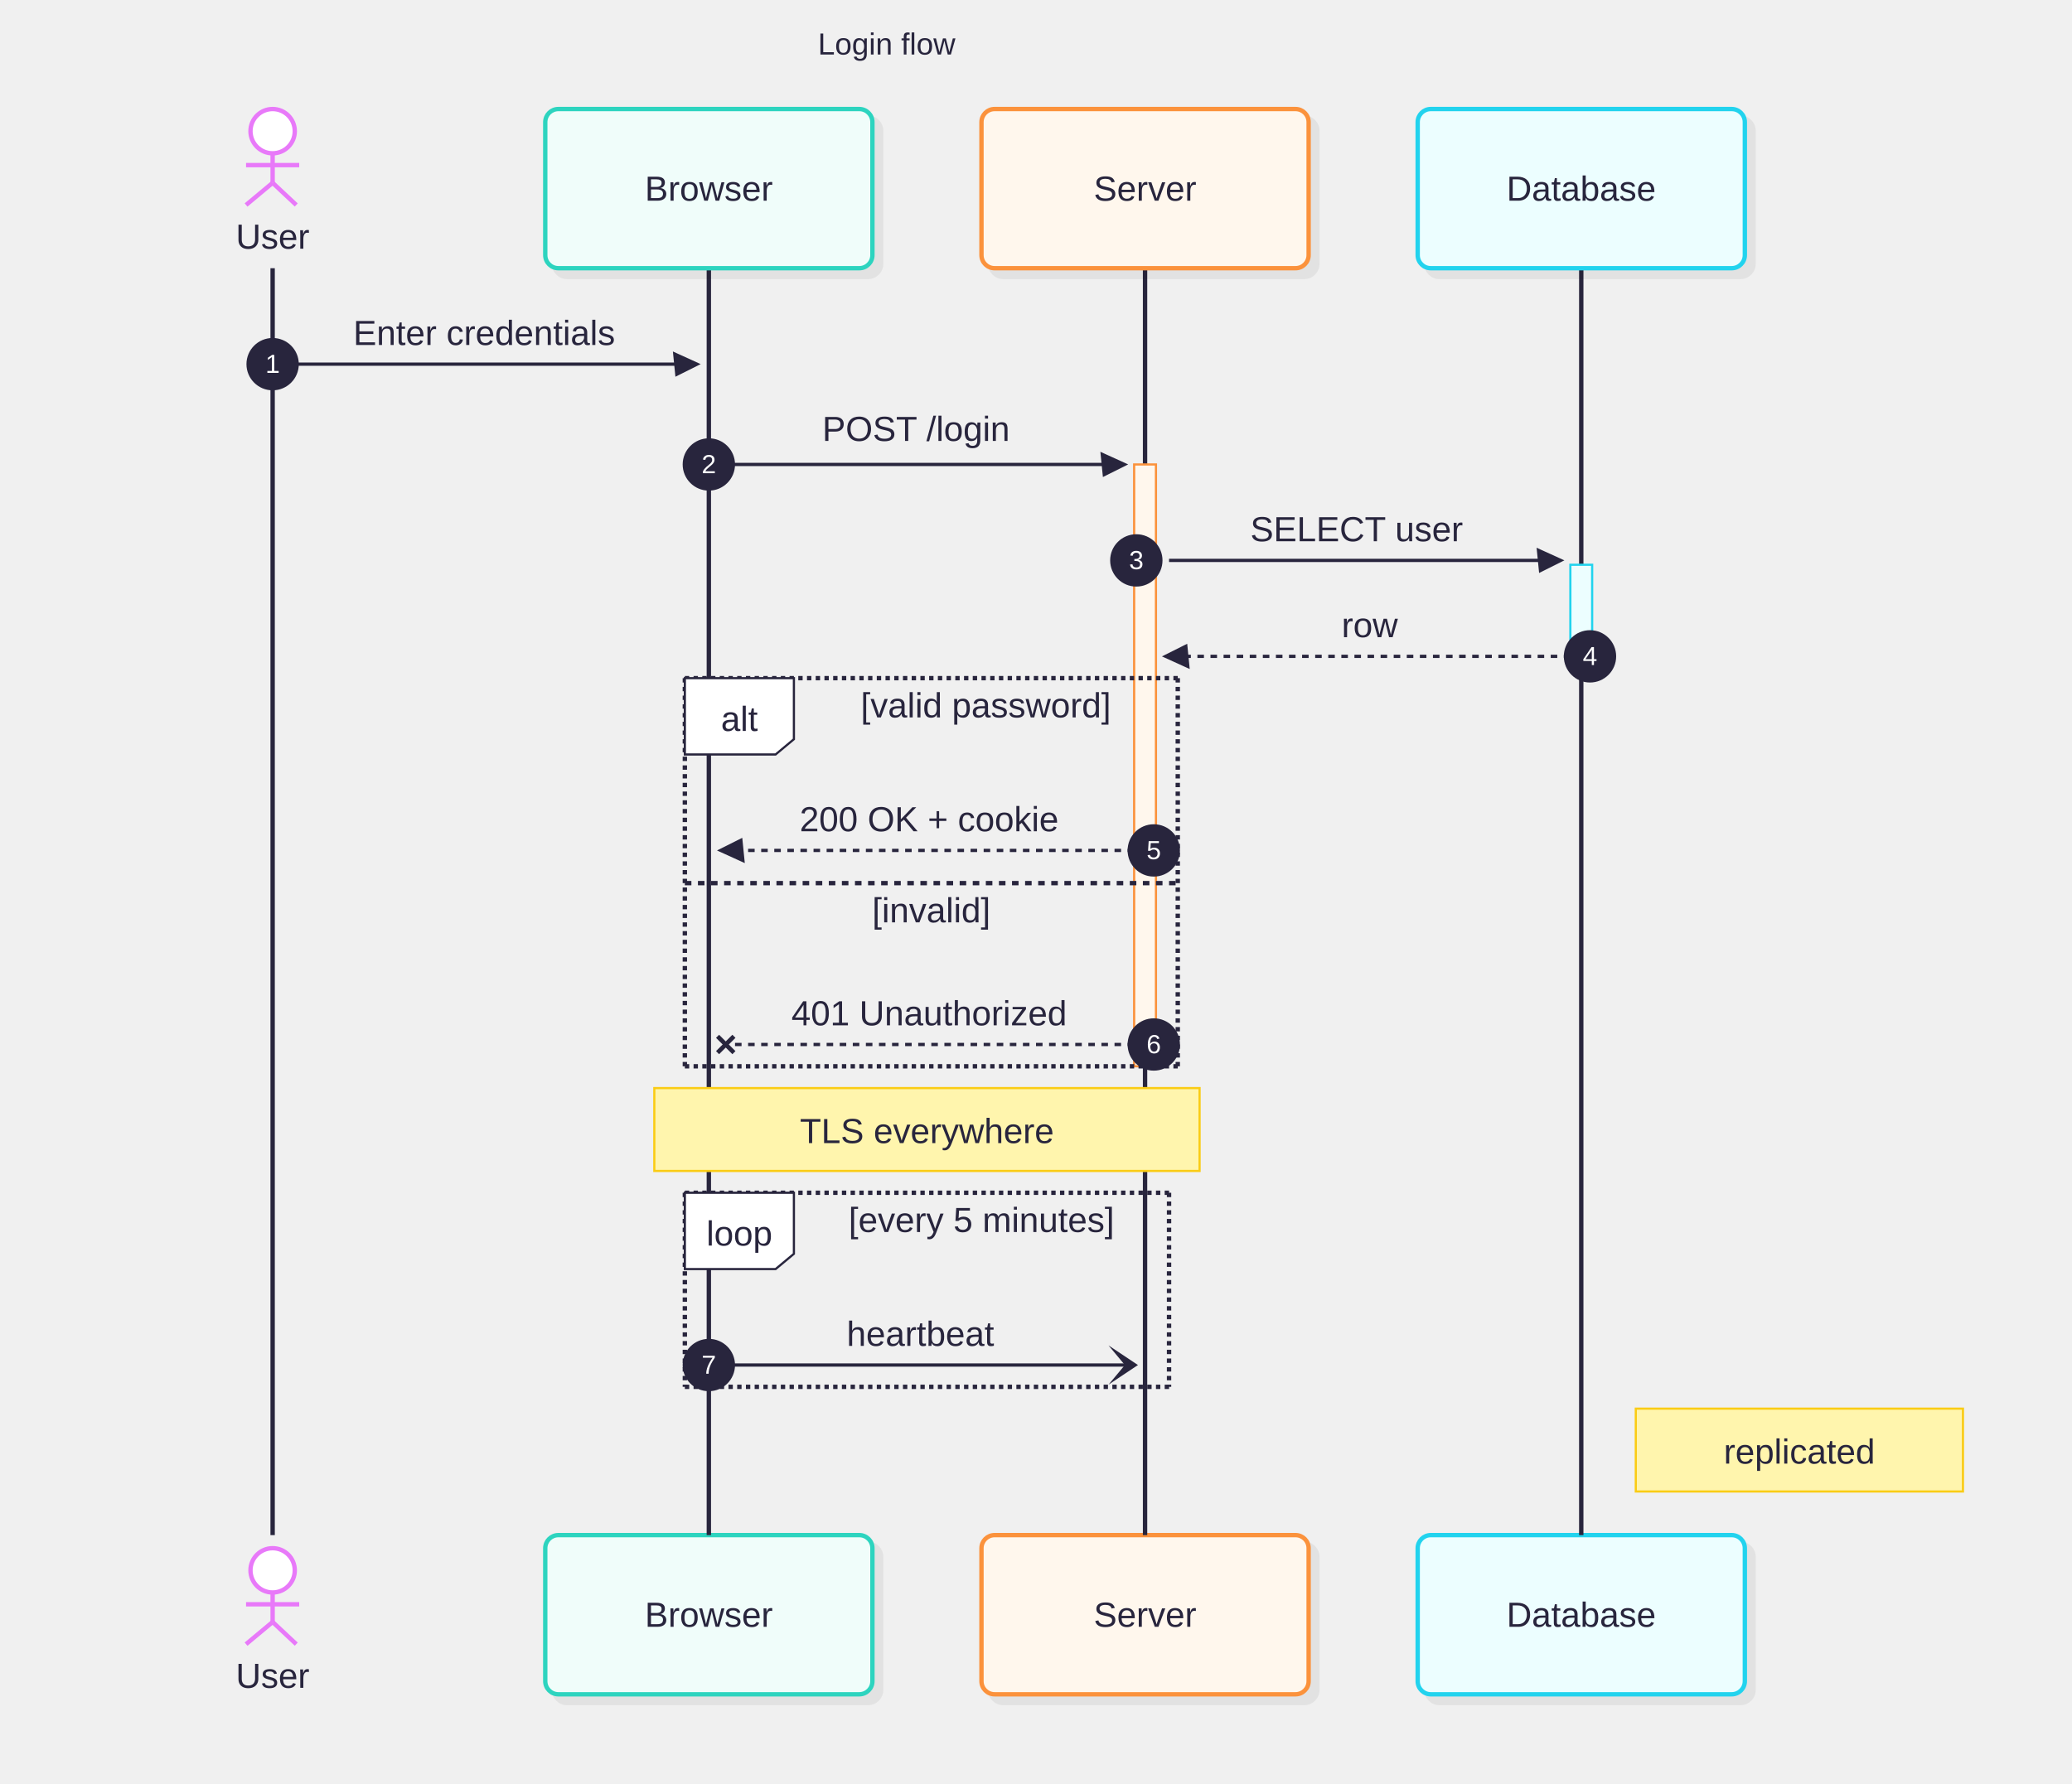
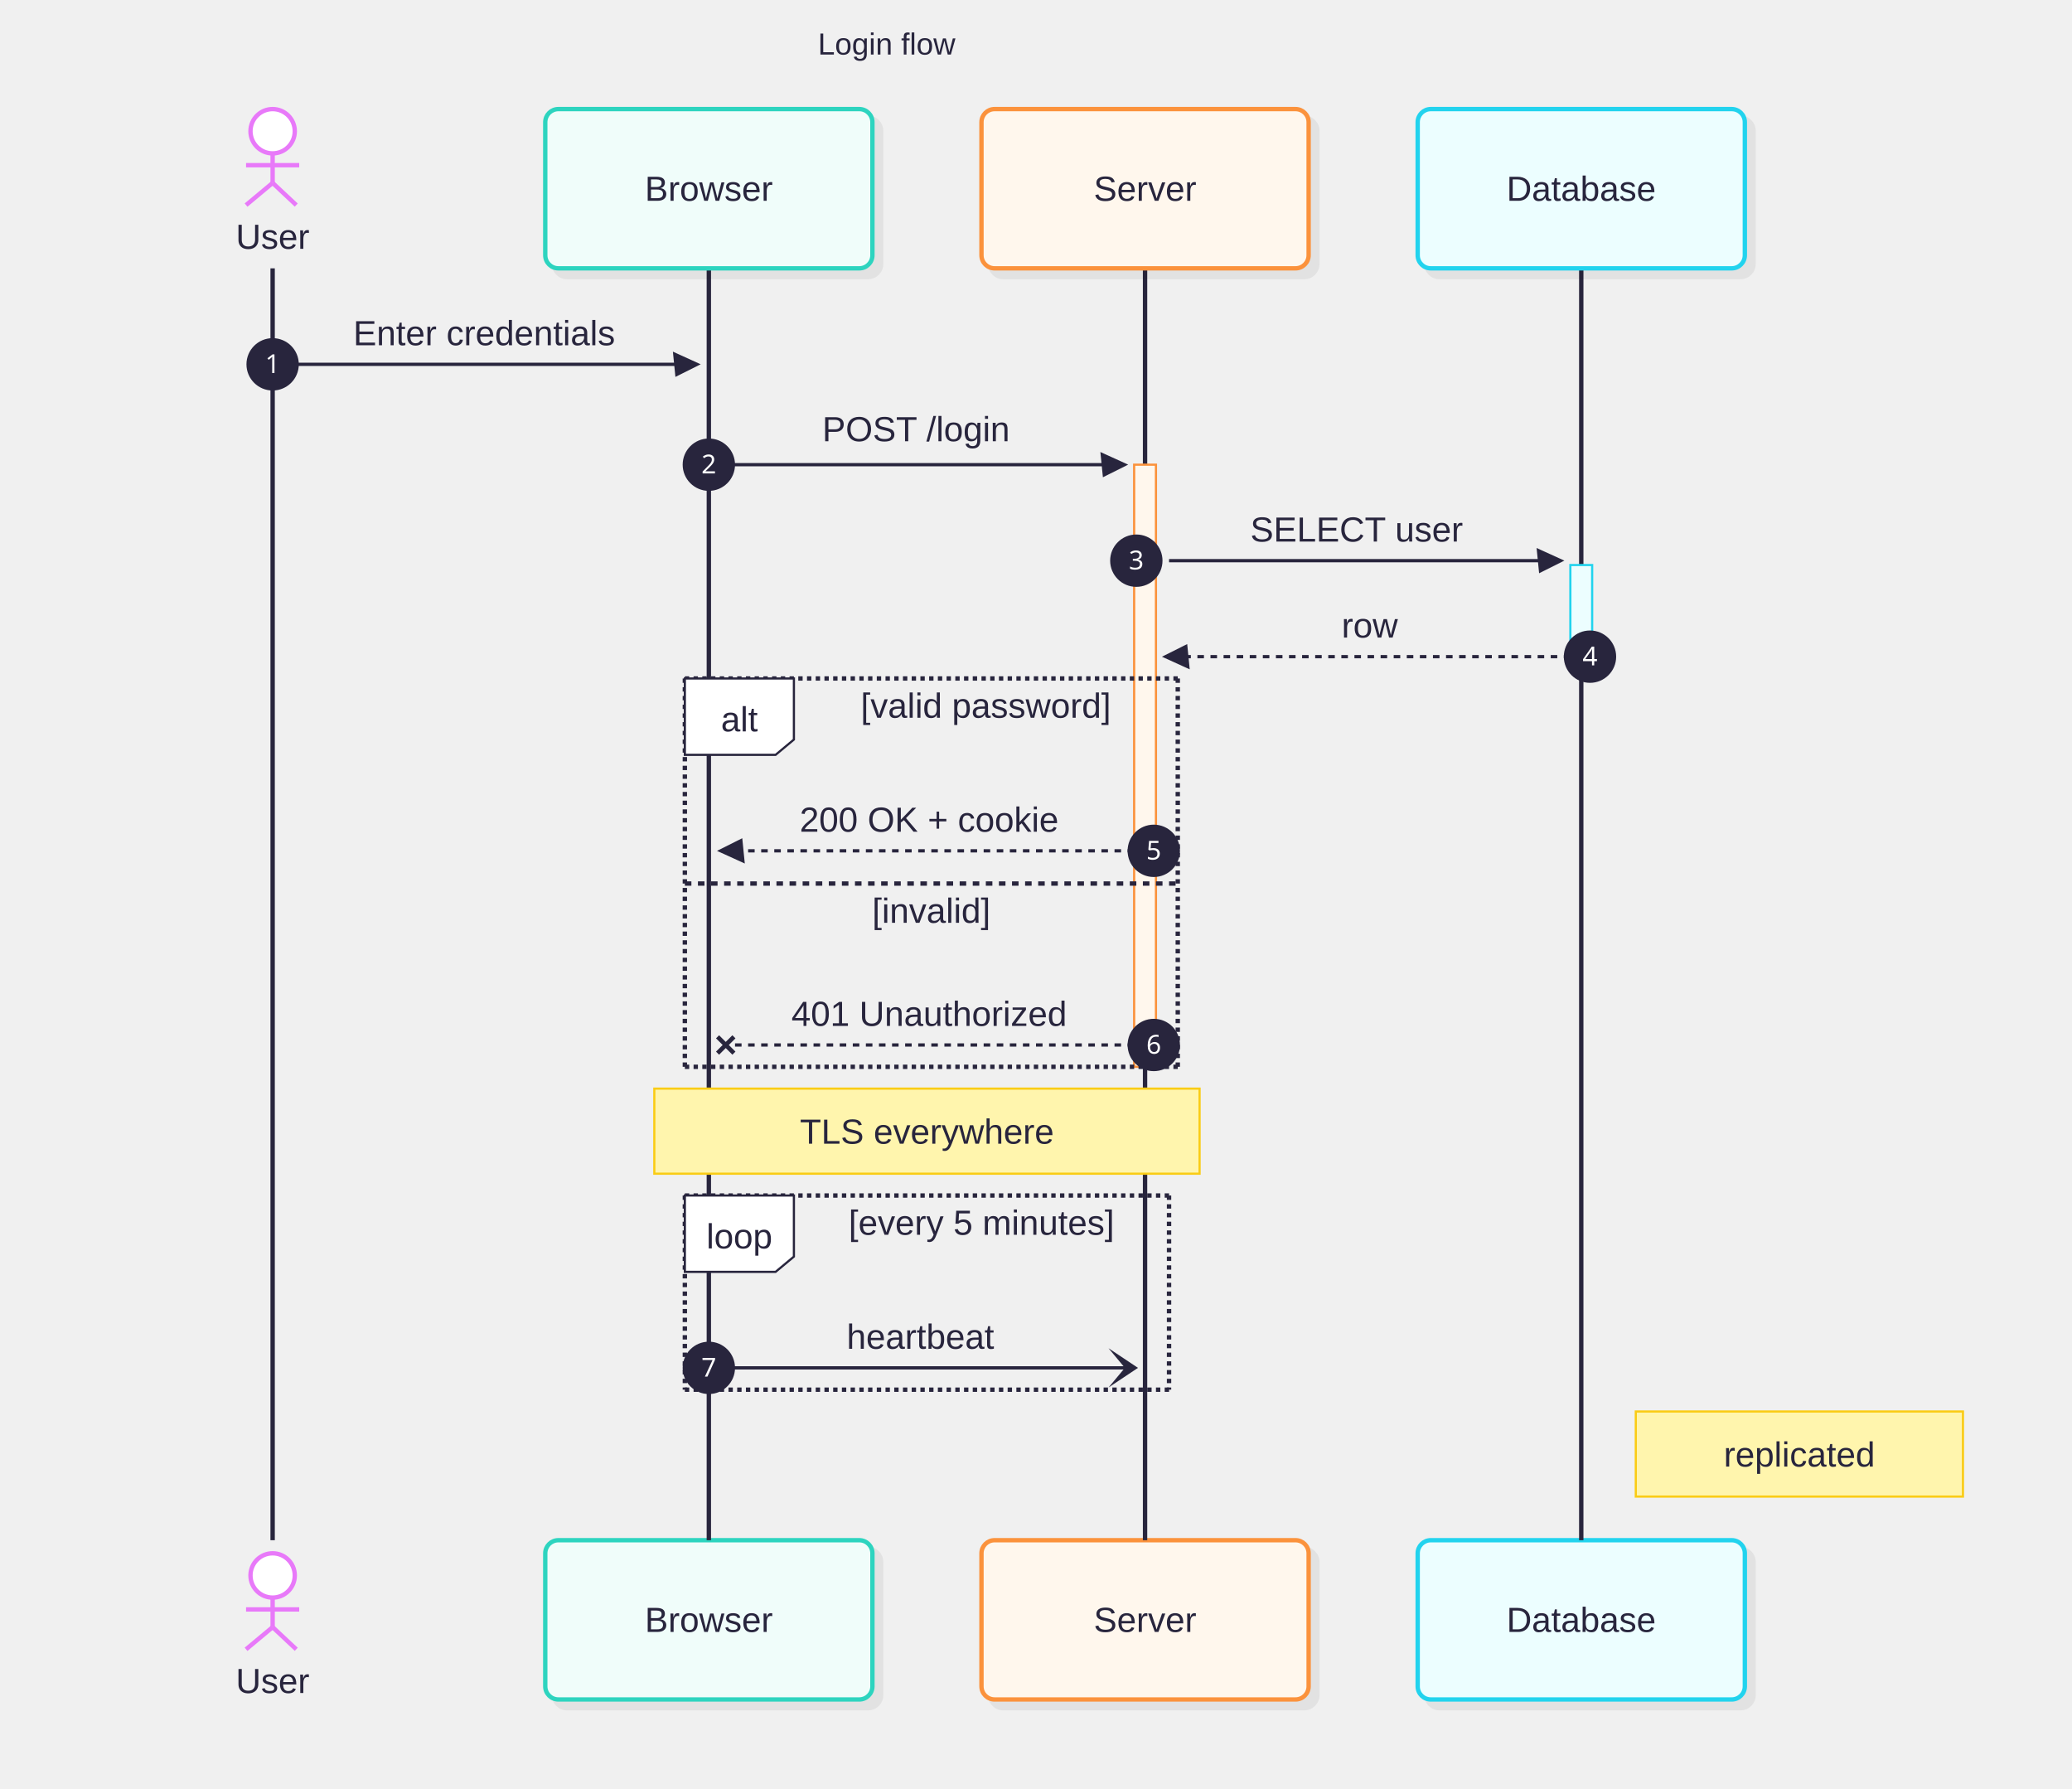
- <svg xmlns="http://www.w3.org/2000/svg" id="my-svg" width="100%" class="sequence" style="max-width: 950px; background-color: white;" viewBox="-50 -50 950 818" role="graphics-document document" aria-roledescription="sequence">
+ <svg xmlns="http://www.w3.org/2000/svg" id="my-svg" width="100%" class="sequence" style="max-width: 950px; background-color: white;" viewBox="-50 -50 950 820" role="graphics-document document" aria-roledescription="sequence">
  <style>#my-svg{font-family:"Recursive Variable", arial, sans-serif;font-size:16px;}#my-svg text{font-family:"Recursive Variable", arial, sans-serif;}</style>
  <g>
    <g class="lowered">
      <g class="actor">
-         <rect class="drop-shadow" x="604" y="658" width="150" height="73" rx="6" ry="6" fill="#000000" stroke="#000000" stroke-width="2" opacity="0.06" />
-         <rect class="actor" x="600" y="654" width="150" height="73" rx="6" ry="6" fill="#ECFEFF" stroke="#22D3EE" stroke-width="2" />
-         <text class="actor" x="675" y="690.5" dominant-baseline="central" alignment-baseline="central" text-anchor="middle" font-size="16" fill="#28253D">
+         <rect class="drop-shadow" x="604" y="660" width="150" height="73" rx="6" ry="6" fill="#000000" stroke="#000000" stroke-width="2" opacity="0.06" />
+         <rect class="actor" x="600" y="656" width="150" height="73" rx="6" ry="6" fill="#ECFEFF" stroke="#22D3EE" stroke-width="2" />
+         <text class="actor" x="675" y="692.5" dominant-baseline="central" alignment-baseline="central" text-anchor="middle" font-size="16" fill="#28253D">
          <tspan x="675" dy="0">Database</tspan>
        </text>
      </g>
      <g class="actor">
-         <rect class="drop-shadow" x="404" y="658" width="150" height="73" rx="6" ry="6" fill="#000000" stroke="#000000" stroke-width="2" opacity="0.06" />
-         <rect class="actor" x="400" y="654" width="150" height="73" rx="6" ry="6" fill="#FFF7ED" stroke="#FB923C" stroke-width="2" />
-         <text class="actor" x="475" y="690.5" dominant-baseline="central" alignment-baseline="central" text-anchor="middle" font-size="16" fill="#28253D">
+         <rect class="drop-shadow" x="404" y="660" width="150" height="73" rx="6" ry="6" fill="#000000" stroke="#000000" stroke-width="2" opacity="0.06" />
+         <rect class="actor" x="400" y="656" width="150" height="73" rx="6" ry="6" fill="#FFF7ED" stroke="#FB923C" stroke-width="2" />
+         <text class="actor" x="475" y="692.5" dominant-baseline="central" alignment-baseline="central" text-anchor="middle" font-size="16" fill="#28253D">
          <tspan x="475" dy="0">Server</tspan>
        </text>
      </g>
      <g class="actor">
-         <rect class="drop-shadow" x="204" y="658" width="150" height="73" rx="6" ry="6" fill="#000000" stroke="#000000" stroke-width="2" opacity="0.06" />
-         <rect class="actor" x="200" y="654" width="150" height="73" rx="6" ry="6" fill="#F0FDFA" stroke="#2DD4BF" stroke-width="2" />
-         <text class="actor" x="275" y="690.5" dominant-baseline="central" alignment-baseline="central" text-anchor="middle" font-size="16" fill="#28253D">
+         <rect class="drop-shadow" x="204" y="660" width="150" height="73" rx="6" ry="6" fill="#000000" stroke="#000000" stroke-width="2" opacity="0.06" />
+         <rect class="actor" x="200" y="656" width="150" height="73" rx="6" ry="6" fill="#F0FDFA" stroke="#2DD4BF" stroke-width="2" />
+         <text class="actor" x="275" y="692.5" dominant-baseline="central" alignment-baseline="central" text-anchor="middle" font-size="16" fill="#28253D">
          <tspan x="275" dy="0">Browser</tspan>
        </text>
      </g>
      <g class="actor">
-         <path class="actor-line" d="M675,73L675,654" fill="none" stroke="#28253D" stroke-width="2" />
+         <path class="actor-line" d="M675,73L675,656" fill="none" stroke="#28253D" stroke-width="2" />
        <rect class="drop-shadow" x="604" y="4" width="150" height="73" rx="6" ry="6" fill="#000000" stroke="#000000" stroke-width="2" opacity="0.06" />
        <rect class="actor" x="600" y="0" width="150" height="73" rx="6" ry="6" fill="#ECFEFF" stroke="#22D3EE" stroke-width="2" />
        <text class="actor" x="675" y="36.5" dominant-baseline="central" alignment-baseline="central" text-anchor="middle" font-size="16" fill="#28253D">
          <tspan x="675" dy="0">Database</tspan>
        </text>
      </g>
      <g class="actor">
-         <path class="actor-line" d="M475,73L475,654" fill="none" stroke="#28253D" stroke-width="2" />
+         <path class="actor-line" d="M475,73L475,656" fill="none" stroke="#28253D" stroke-width="2" />
        <rect class="drop-shadow" x="404" y="4" width="150" height="73" rx="6" ry="6" fill="#000000" stroke="#000000" stroke-width="2" opacity="0.06" />
        <rect class="actor" x="400" y="0" width="150" height="73" rx="6" ry="6" fill="#FFF7ED" stroke="#FB923C" stroke-width="2" />
        <text class="actor" x="475" y="36.5" dominant-baseline="central" alignment-baseline="central" text-anchor="middle" font-size="16" fill="#28253D">
          <tspan x="475" dy="0">Server</tspan>
        </text>
      </g>
      <g class="actor">
-         <path class="actor-line" d="M275,73L275,654" fill="none" stroke="#28253D" stroke-width="2" />
+         <path class="actor-line" d="M275,73L275,656" fill="none" stroke="#28253D" stroke-width="2" />
        <rect class="drop-shadow" x="204" y="4" width="150" height="73" rx="6" ry="6" fill="#000000" stroke="#000000" stroke-width="2" opacity="0.06" />
        <rect class="actor" x="200" y="0" width="150" height="73" rx="6" ry="6" fill="#F0FDFA" stroke="#2DD4BF" stroke-width="2" />
        <text class="actor" x="275" y="36.5" dominant-baseline="central" alignment-baseline="central" text-anchor="middle" font-size="16" fill="#28253D">
          <tspan x="275" dy="0">Browser</tspan>
        </text>
      </g>
      <g class="actor-lifeline">
-         <path class="actor-line" d="M75,73L75,654" fill="none" stroke="#28253D" stroke-width="2" />
+         <path class="actor-line" d="M75,73L75,656" fill="none" stroke="#28253D" stroke-width="2" />
      </g>
    </g>
    <g class="body">
      <g class="activation">
        <rect class="activation0" x="470" y="163" width="10" height="276" fill="#FFF7ED" stroke="#FB923C" stroke-width="1" />
      </g>
      <g class="activation">
        <rect class="activation0" x="670" y="209" width="10" height="42" fill="#ECFEFF" stroke="#22D3EE" stroke-width="1" />
      </g>
      <g class="frame">
        <path class="loopLine" d="M264,261L490,261" fill="none" stroke="#28253D" stroke-width="2" stroke-dasharray="2 2" />
        <path class="loopLine" d="M490,261L490,439" fill="none" stroke="#28253D" stroke-width="2" stroke-dasharray="2 2" />
        <path class="loopLine" d="M264,439L490,439" fill="none" stroke="#28253D" stroke-width="2" stroke-dasharray="2 2" />
        <path class="loopLine" d="M264,261L264,439" fill="none" stroke="#28253D" stroke-width="2" stroke-dasharray="2 2" />
        <path class="loopLine" d="M264,355L490,355" fill="none" stroke="#28253D" stroke-width="2" stroke-dasharray="3 3" />
        <path class="labelBox" d="M264,261L314,261L314,289L305.6,296L264,296Z" fill="#ffffff" stroke="#28253D" stroke-width="1" />
-         <text class="labelText" x="289" y="285.219" text-anchor="middle" font-size="16" fill="#28253D">alt</text>
+         <text class="labelText" x="289" y="285.25" text-anchor="middle" font-size="16" fill="#28253D">alt</text>
        <text class="loopText" x="402" y="279" text-anchor="middle" font-size="16" fill="#28253D">[valid password]</text>
        <text class="sectionTitle" x="377" y="373" text-anchor="middle" font-size="16" fill="#28253D">[invalid]</text>
      </g>
      <g class="note">
-         <rect class="note" x="250" y="449" width="250" height="38" fill="#fff5ad" stroke="#FACC15" stroke-width="1" />
-         <text class="noteText" x="375" y="474.219" text-anchor="middle" font-size="16" fill="#28253D">TLS everywhere</text>
+         <rect class="note" x="250" y="449" width="250" height="39" fill="#fff5ad" stroke="#FACC15" stroke-width="1" />
+         <text class="noteText" x="375" y="474.25" text-anchor="middle" font-size="16" fill="#28253D">TLS everywhere</text>
      </g>
      <g class="frame">
-         <path class="loopLine" d="M264,497L486,497" fill="none" stroke="#28253D" stroke-width="2" stroke-dasharray="2 2" />
-         <path class="loopLine" d="M486,497L486,586" fill="none" stroke="#28253D" stroke-width="2" stroke-dasharray="2 2" />
-         <path class="loopLine" d="M264,586L486,586" fill="none" stroke="#28253D" stroke-width="2" stroke-dasharray="2 2" />
-         <path class="loopLine" d="M264,497L264,586" fill="none" stroke="#28253D" stroke-width="2" stroke-dasharray="2 2" />
-         <path class="labelBox" d="M264,497L314,497L314,525L305.6,532L264,532Z" fill="#ffffff" stroke="#28253D" stroke-width="1" />
-         <text class="labelText" x="289" y="521.219" text-anchor="middle" font-size="16" fill="#28253D">loop</text>
-         <text class="loopText" x="400" y="515" text-anchor="middle" font-size="16" fill="#28253D">[every 5 minutes]</text>
+         <path class="loopLine" d="M264,498L486,498" fill="none" stroke="#28253D" stroke-width="2" stroke-dasharray="2 2" />
+         <path class="loopLine" d="M486,498L486,587" fill="none" stroke="#28253D" stroke-width="2" stroke-dasharray="2 2" />
+         <path class="loopLine" d="M264,587L486,587" fill="none" stroke="#28253D" stroke-width="2" stroke-dasharray="2 2" />
+         <path class="loopLine" d="M264,498L264,587" fill="none" stroke="#28253D" stroke-width="2" stroke-dasharray="2 2" />
+         <path class="labelBox" d="M264,498L314,498L314,526L305.6,533L264,533Z" fill="#ffffff" stroke="#28253D" stroke-width="1" />
+         <text class="labelText" x="289" y="522.25" text-anchor="middle" font-size="16" fill="#28253D">loop</text>
+         <text class="loopText" x="400" y="516" text-anchor="middle" font-size="16" fill="#28253D">[every 5 minutes]</text>
      </g>
      <g class="note">
-         <rect class="note" x="700" y="596" width="150" height="38" fill="#fff5ad" stroke="#FACC15" stroke-width="1" />
-         <text class="noteText" x="775" y="621.219" text-anchor="middle" font-size="16" fill="#28253D">replicated</text>
+         <rect class="note" x="700" y="597" width="150" height="39" fill="#fff5ad" stroke="#FACC15" stroke-width="1" />
+         <text class="noteText" x="775" y="622.25" text-anchor="middle" font-size="16" fill="#28253D">replicated</text>
      </g>
      <g class="actor-man">
        <path d="M75,20.308L75,33.846" fill="none" stroke="#E879F9" stroke-width="2" />
        <path d="M62.815,25.723L87.185,25.723" fill="none" stroke="#E879F9" stroke-width="2" />
        <path d="M62.815,44L75,33.846" fill="none" stroke="#E879F9" stroke-width="2" />
        <path d="M75,33.846L85.831,44" fill="none" stroke="#E879F9" stroke-width="2" />
        <circle cx="75" cy="10.154" r="10.154" fill="#ffffff" stroke="#E879F9" stroke-width="2" />
        <text class="actor" x="75" y="58.5" dominant-baseline="central" alignment-baseline="central" text-anchor="middle" font-size="16" fill="#28253D">
          <tspan x="75" dy="0">User</tspan>
        </text>
      </g>
      <g class="message">
-         <text class="messageText" x="172" y="108.219" text-anchor="middle" font-size="16" fill="#28253D">Enter credentials</text>
+         <text class="messageText" x="172" y="108.25" text-anchor="middle" font-size="16" fill="#28253D">Enter credentials</text>
        <path class="messageLine0" d="M82,117L268,117" fill="none" stroke="#28253D" stroke-width="1.5" />
        <path class="arrowhead" d="M259.1,112L270.1,117L260.1,122Z" fill="#28253D" stroke="#28253D" stroke-width="1" />
        <circle class="sequenceNumber" cx="75" cy="117" r="12" fill="#28253D" stroke="none" />
-         <text class="sequenceNumber" x="75" y="121" text-anchor="middle" font-size="12" fill="#ffffff">1</text>
+         <text class="sequenceNumber" style="font-family:sans-serif" x="75" y="121" text-anchor="middle" font-size="12" fill="#ffffff">1</text>
      </g>
      <g class="message">
-         <text class="messageText" x="370" y="152.219" text-anchor="middle" font-size="16" fill="#28253D">POST /login</text>
+         <text class="messageText" x="370" y="152.25" text-anchor="middle" font-size="16" fill="#28253D">POST /login</text>
        <path class="messageLine0" d="M282,163L464,163" fill="none" stroke="#28253D" stroke-width="1.5" />
        <path class="arrowhead" d="M455.1,158L466.1,163L456.1,168Z" fill="#28253D" stroke="#28253D" stroke-width="1" />
        <circle class="sequenceNumber" cx="275" cy="163" r="12" fill="#28253D" stroke="none" />
-         <text class="sequenceNumber" x="275" y="167" text-anchor="middle" font-size="12" fill="#ffffff">2</text>
+         <text class="sequenceNumber" style="font-family:sans-serif" x="275" y="167" text-anchor="middle" font-size="12" fill="#ffffff">2</text>
      </g>
      <g class="message">
-         <text class="messageText" x="572" y="198.219" text-anchor="middle" font-size="16" fill="#28253D">SELECT user</text>
+         <text class="messageText" x="572" y="198.25" text-anchor="middle" font-size="16" fill="#28253D">SELECT user</text>
        <path class="messageLine0" d="M486,207L664,207" fill="none" stroke="#28253D" stroke-width="1.5" />
        <path class="arrowhead" d="M655.1,202L666.1,207L656.1,212Z" fill="#28253D" stroke="#28253D" stroke-width="1" />
        <circle class="sequenceNumber" cx="471" cy="207" r="12" fill="#28253D" stroke="none" />
-         <text class="sequenceNumber" x="471" y="211" text-anchor="middle" font-size="12" fill="#ffffff">3</text>
+         <text class="sequenceNumber" style="font-family:sans-serif" x="471" y="211" text-anchor="middle" font-size="12" fill="#ffffff">3</text>
      </g>
      <g class="message">
-         <text class="messageText" x="578" y="242.219" text-anchor="middle" font-size="16" fill="#28253D">row</text>
+         <text class="messageText" x="578" y="242.25" text-anchor="middle" font-size="16" fill="#28253D">row</text>
        <path class="messageLine1" d="M676,251L486,251" fill="none" stroke="#28253D" stroke-width="1.5" stroke-dasharray="3 3" />
        <path class="arrowhead" d="M494.9,256L483.9,251L493.9,246Z" fill="#28253D" stroke="#28253D" stroke-width="1" />
        <circle class="sequenceNumber" cx="679" cy="251" r="12" fill="#28253D" stroke="none" />
-         <text class="sequenceNumber" x="679" y="255" text-anchor="middle" font-size="12" fill="#ffffff">4</text>
+         <text class="sequenceNumber" style="font-family:sans-serif" x="679" y="255" text-anchor="middle" font-size="12" fill="#ffffff">4</text>
      </g>
      <g class="message">
-         <text class="messageText" x="376" y="331.219" text-anchor="middle" font-size="16" fill="#28253D">200 OK + cookie</text>
+         <text class="messageText" x="376" y="331.25" text-anchor="middle" font-size="16" fill="#28253D">200 OK + cookie</text>
        <path class="messageLine1" d="M476,340L282,340" fill="none" stroke="#28253D" stroke-width="1.5" stroke-dasharray="3 3" />
        <path class="arrowhead" d="M290.9,345L279.9,340L289.9,335Z" fill="#28253D" stroke="#28253D" stroke-width="1" />
        <circle class="sequenceNumber" cx="479" cy="340" r="12" fill="#28253D" stroke="none" />
-         <text class="sequenceNumber" x="479" y="344" text-anchor="middle" font-size="12" fill="#ffffff">5</text>
+         <text class="sequenceNumber" style="font-family:sans-serif" x="479" y="344" text-anchor="middle" font-size="12" fill="#ffffff">5</text>
      </g>
      <g class="message">
-         <text class="messageText" x="376" y="420.219" text-anchor="middle" font-size="16" fill="#28253D">401 Unauthorized</text>
+         <text class="messageText" x="376" y="420.25" text-anchor="middle" font-size="16" fill="#28253D">401 Unauthorized</text>
        <path class="messageLine1" d="M476,429L282,429" fill="none" stroke="#28253D" stroke-width="1.5" stroke-dasharray="3 3" />
        <path d="M286.5,432.75L279,425.25M279,432.75L286.5,425.25" fill="none" stroke="#28253D" stroke-width="2" />
        <circle class="sequenceNumber" cx="479" cy="429" r="12" fill="#28253D" stroke="none" />
-         <text class="sequenceNumber" x="479" y="433" text-anchor="middle" font-size="12" fill="#ffffff">6</text>
+         <text class="sequenceNumber" style="font-family:sans-serif" x="479" y="433" text-anchor="middle" font-size="12" fill="#ffffff">6</text>
      </g>
      <g class="message">
-         <text class="messageText" x="372" y="567.219" text-anchor="middle" font-size="16" fill="#28253D">heartbeat</text>
-         <path class="messageLine0" d="M282,576L468,576" fill="none" stroke="#28253D" stroke-width="1.5" />
-         <path d="M471.75,576L458.25,585L465.75,576L458.25,567Z" fill="#28253D" stroke="none" />
-         <circle class="sequenceNumber" cx="275" cy="576" r="12" fill="#28253D" stroke="none" />
-         <text class="sequenceNumber" x="275" y="580" text-anchor="middle" font-size="12" fill="#ffffff">7</text>
+         <text class="messageText" x="372" y="568.25" text-anchor="middle" font-size="16" fill="#28253D">heartbeat</text>
+         <path class="messageLine0" d="M282,577L468,577" fill="none" stroke="#28253D" stroke-width="1.5" />
+         <path d="M471.75,577L458.25,586L465.75,577L458.25,568Z" fill="#28253D" stroke="none" />
+         <circle class="sequenceNumber" cx="275" cy="577" r="12" fill="#28253D" stroke="none" />
+         <text class="sequenceNumber" style="font-family:sans-serif" x="275" y="581" text-anchor="middle" font-size="12" fill="#ffffff">7</text>
      </g>
      <g class="actor-man">
-         <path d="M75,680.308L75,693.846" fill="none" stroke="#E879F9" stroke-width="2" />
-         <path d="M62.815,685.723L87.185,685.723" fill="none" stroke="#E879F9" stroke-width="2" />
-         <path d="M62.815,704L75,693.846" fill="none" stroke="#E879F9" stroke-width="2" />
-         <path d="M75,693.846L85.831,704" fill="none" stroke="#E879F9" stroke-width="2" />
-         <circle cx="75" cy="670.154" r="10.154" fill="#ffffff" stroke="#E879F9" stroke-width="2" />
-         <text class="actor" x="75" y="718.5" dominant-baseline="central" alignment-baseline="central" text-anchor="middle" font-size="16" fill="#28253D">
+         <path d="M75,682.308L75,695.846" fill="none" stroke="#E879F9" stroke-width="2" />
+         <path d="M62.815,687.723L87.185,687.723" fill="none" stroke="#E879F9" stroke-width="2" />
+         <path d="M62.815,706L75,695.846" fill="none" stroke="#E879F9" stroke-width="2" />
+         <path d="M75,695.846L85.831,706" fill="none" stroke="#E879F9" stroke-width="2" />
+         <circle cx="75" cy="672.154" r="10.154" fill="#ffffff" stroke="#E879F9" stroke-width="2" />
+         <text class="actor" x="75" y="720.5" dominant-baseline="central" alignment-baseline="central" text-anchor="middle" font-size="16" fill="#28253D">
          <tspan x="75" dy="0">User</tspan>
        </text>
      </g>
    </g>
    <g class="title">
      <text x="325" y="-25" text-anchor="start" font-size="14" fill="#28253D">Login flow</text>
    </g>
  </g>
</svg>
